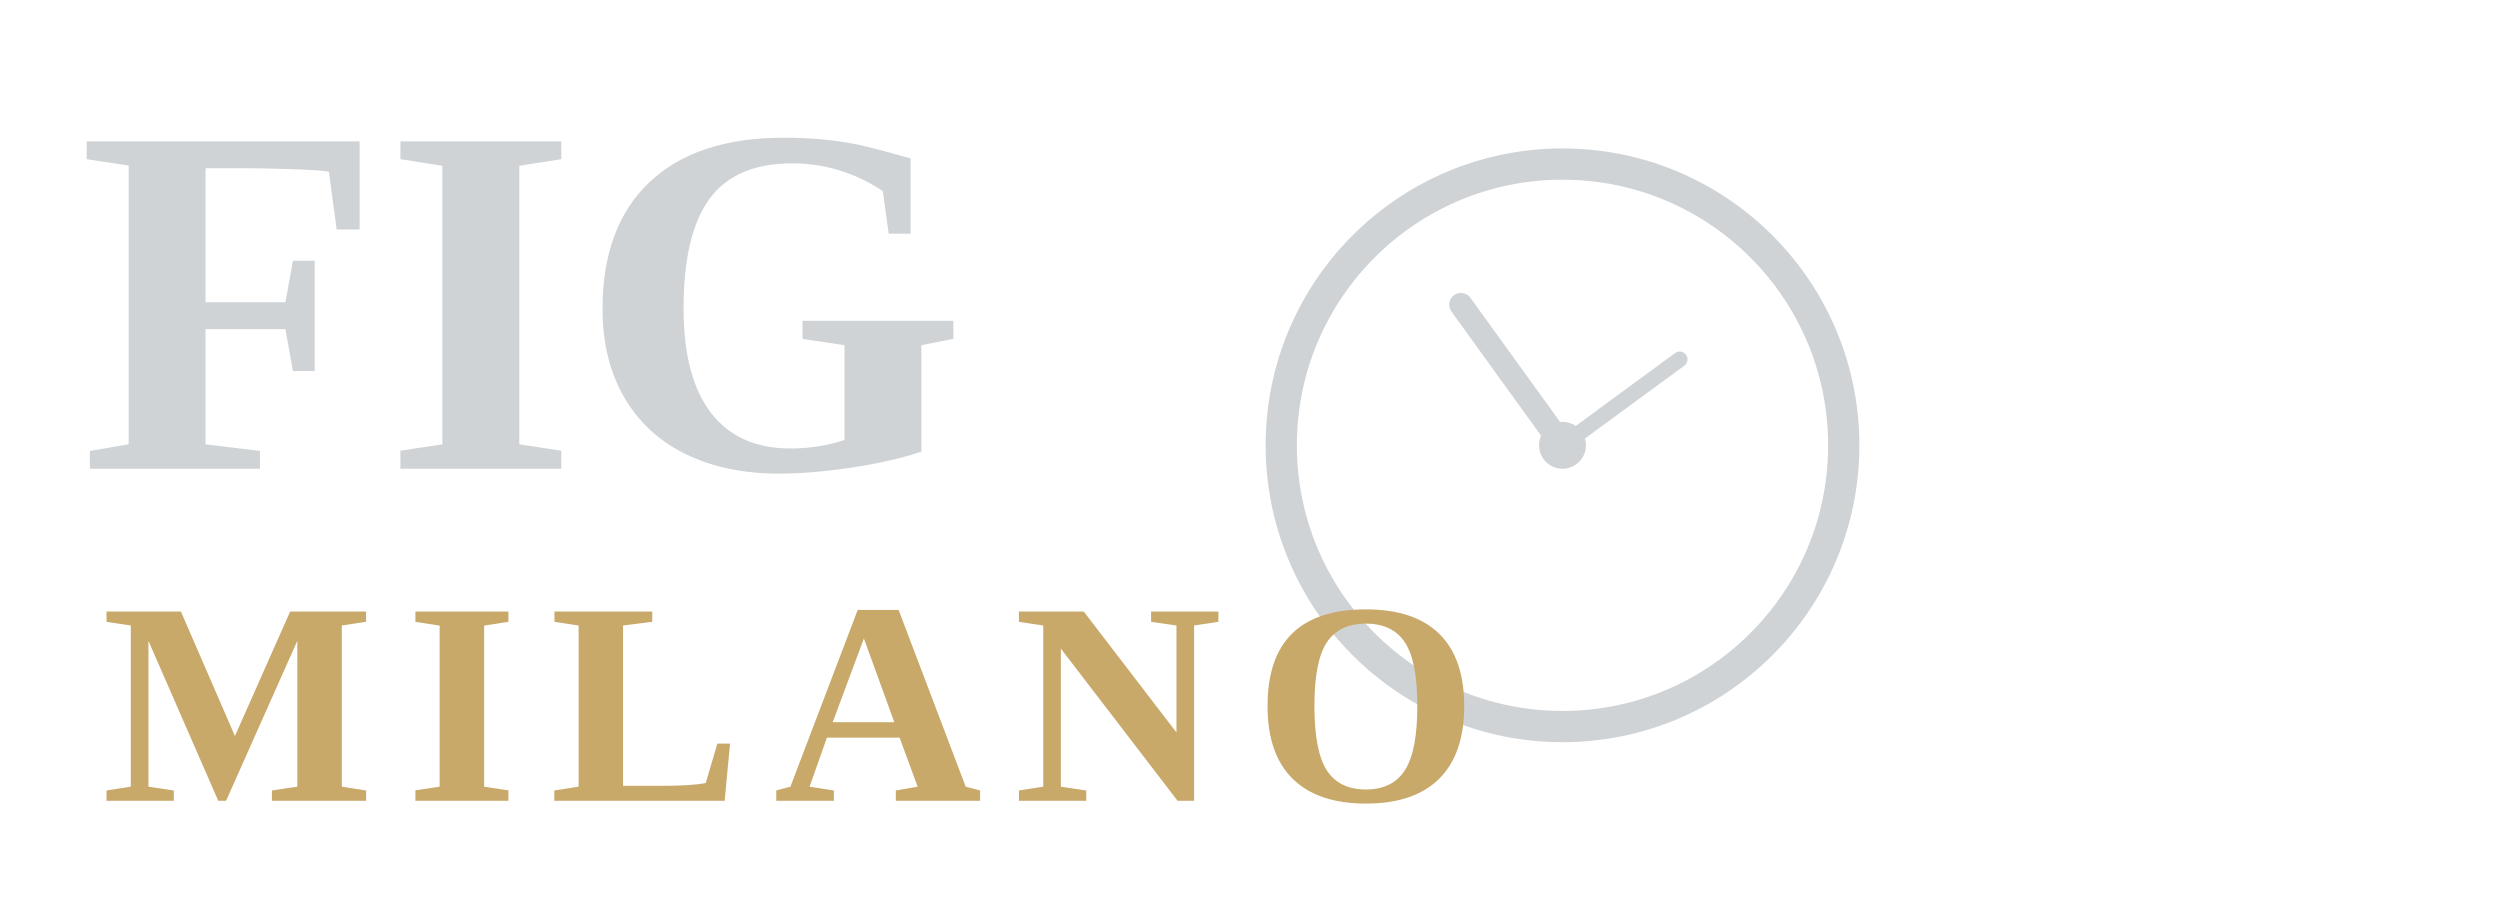
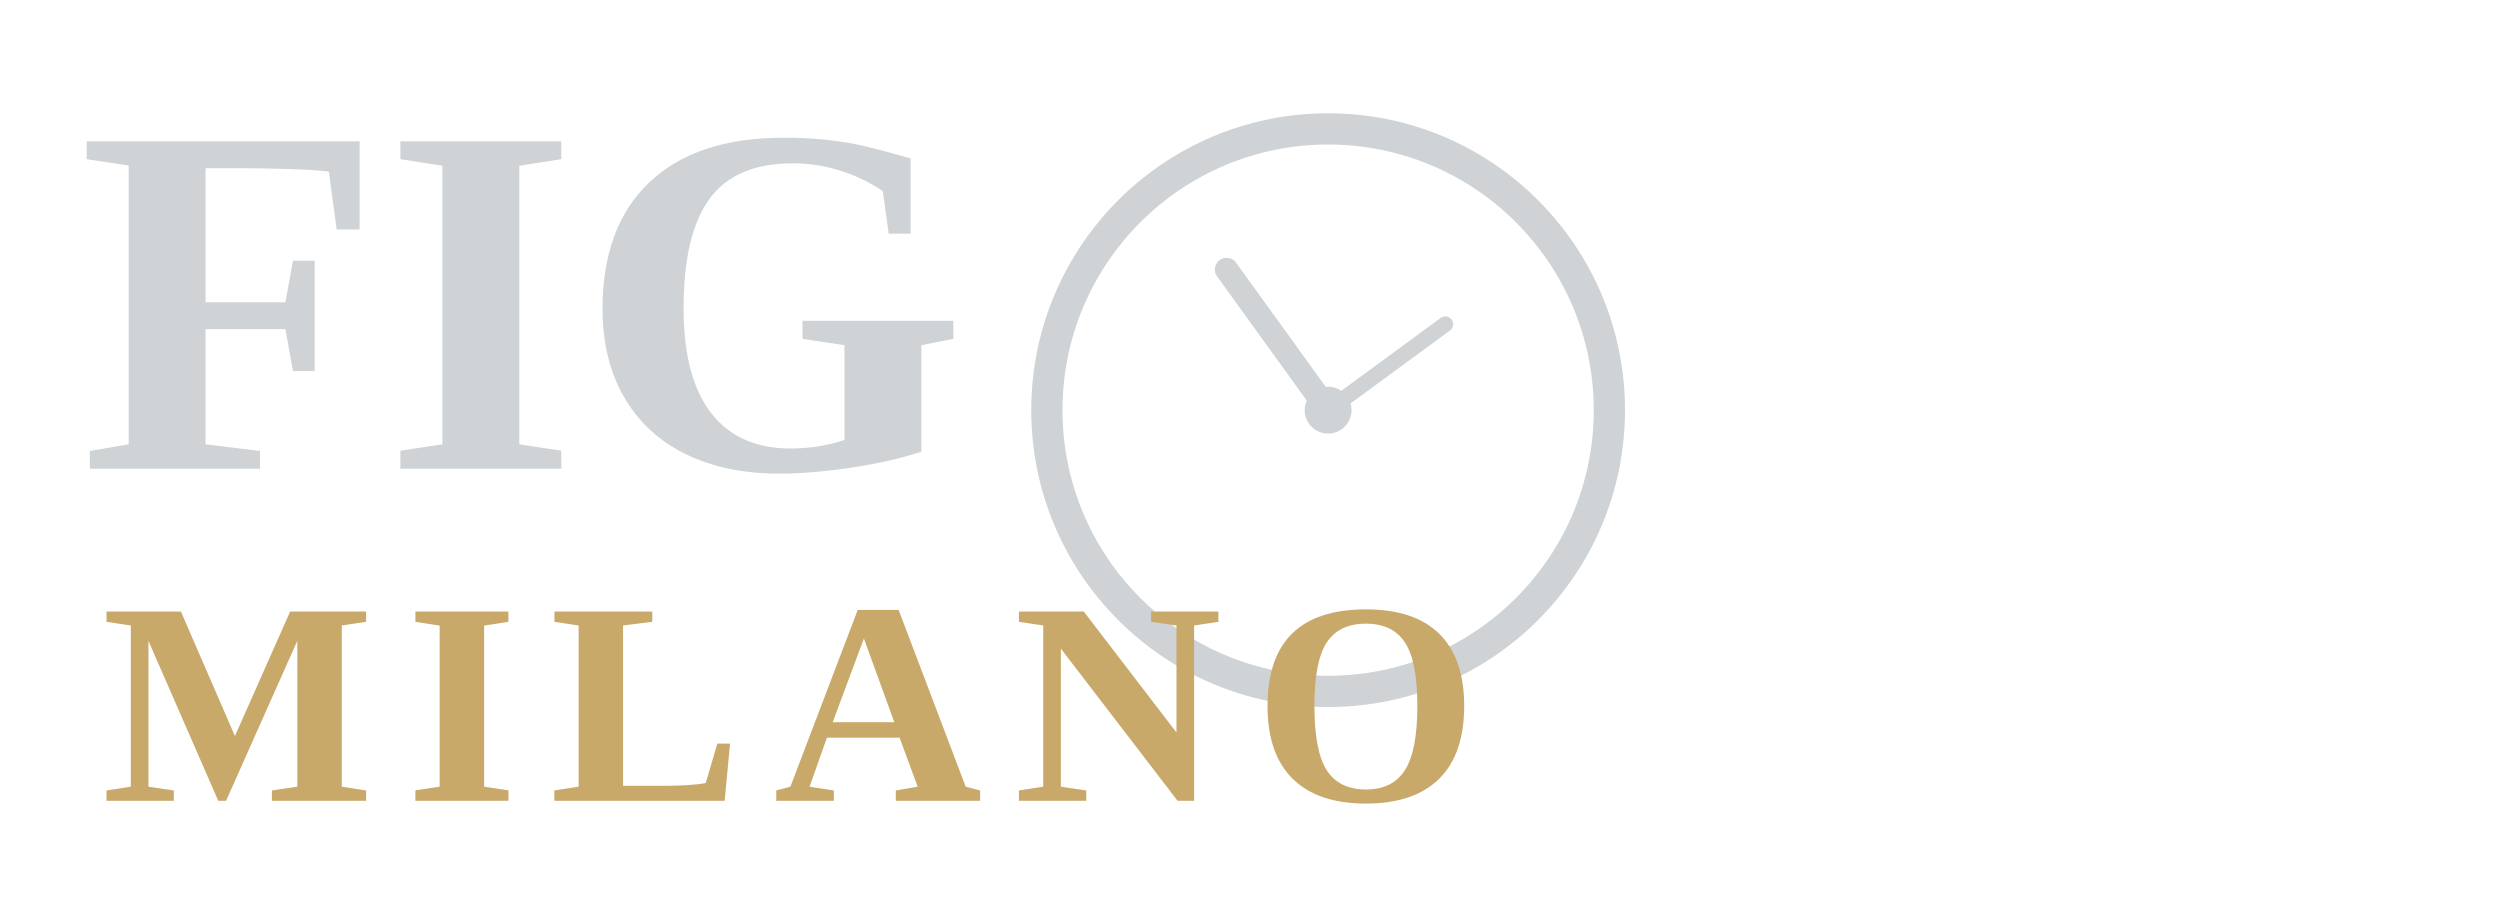
<svg xmlns="http://www.w3.org/2000/svg" width="640" height="230" viewBox="0 0 640 230">
  <defs>
    <style>
      .silver{fill:#cfd3d6}
      .gold{fill:#c8a96a}
      .txt{font-family:'Cinzel','Times New Roman',serif;font-weight:600}
    </style>
  </defs>
  <text x="20" y="120" font-size="128" class="txt silver">FIG</text>
-   <g transform="translate(310,18)">
+   <g transform="translate(250,9)">
    <circle cx="90" cy="96" r="72" fill="none" stroke="#cfd3d6" stroke-width="8" />
    <line x1="90" y1="96" x2="64" y2="60" stroke="#cfd3d6" stroke-width="6" stroke-linecap="round" />
    <line x1="90" y1="96" x2="120" y2="74" stroke="#cfd3d6" stroke-width="4" stroke-linecap="round" />
    <circle cx="90" cy="96" r="6" fill="#cfd3d6" />
  </g>
  <text x="26" y="205" font-size="74" class="txt gold" letter-spacing="8">MILANO</text>
</svg>
